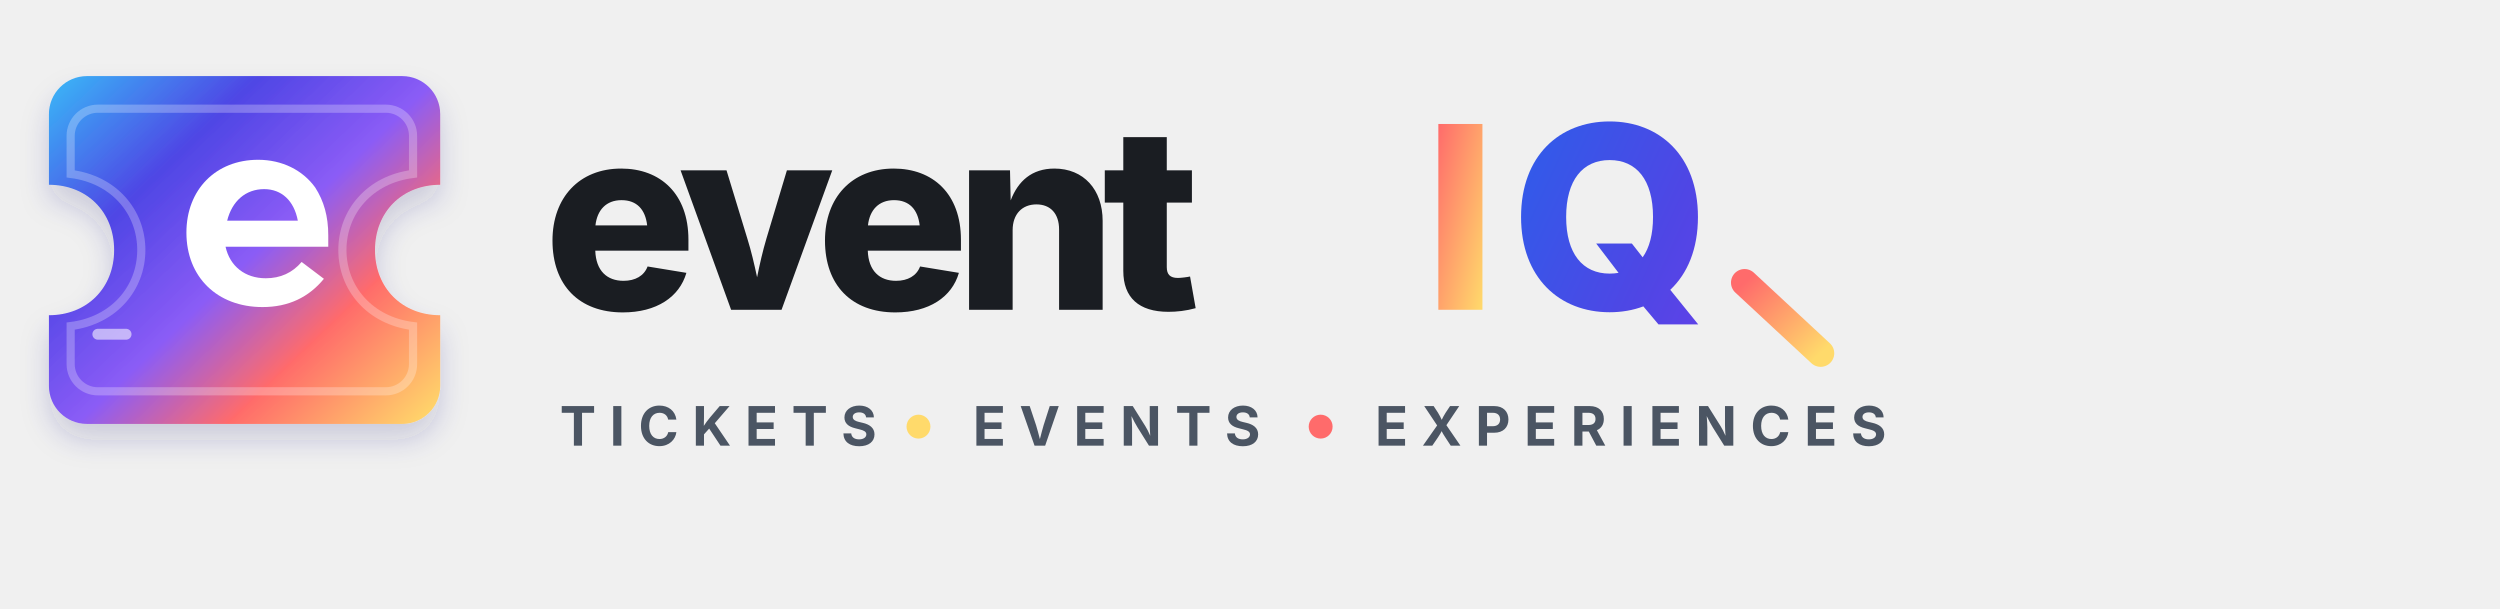
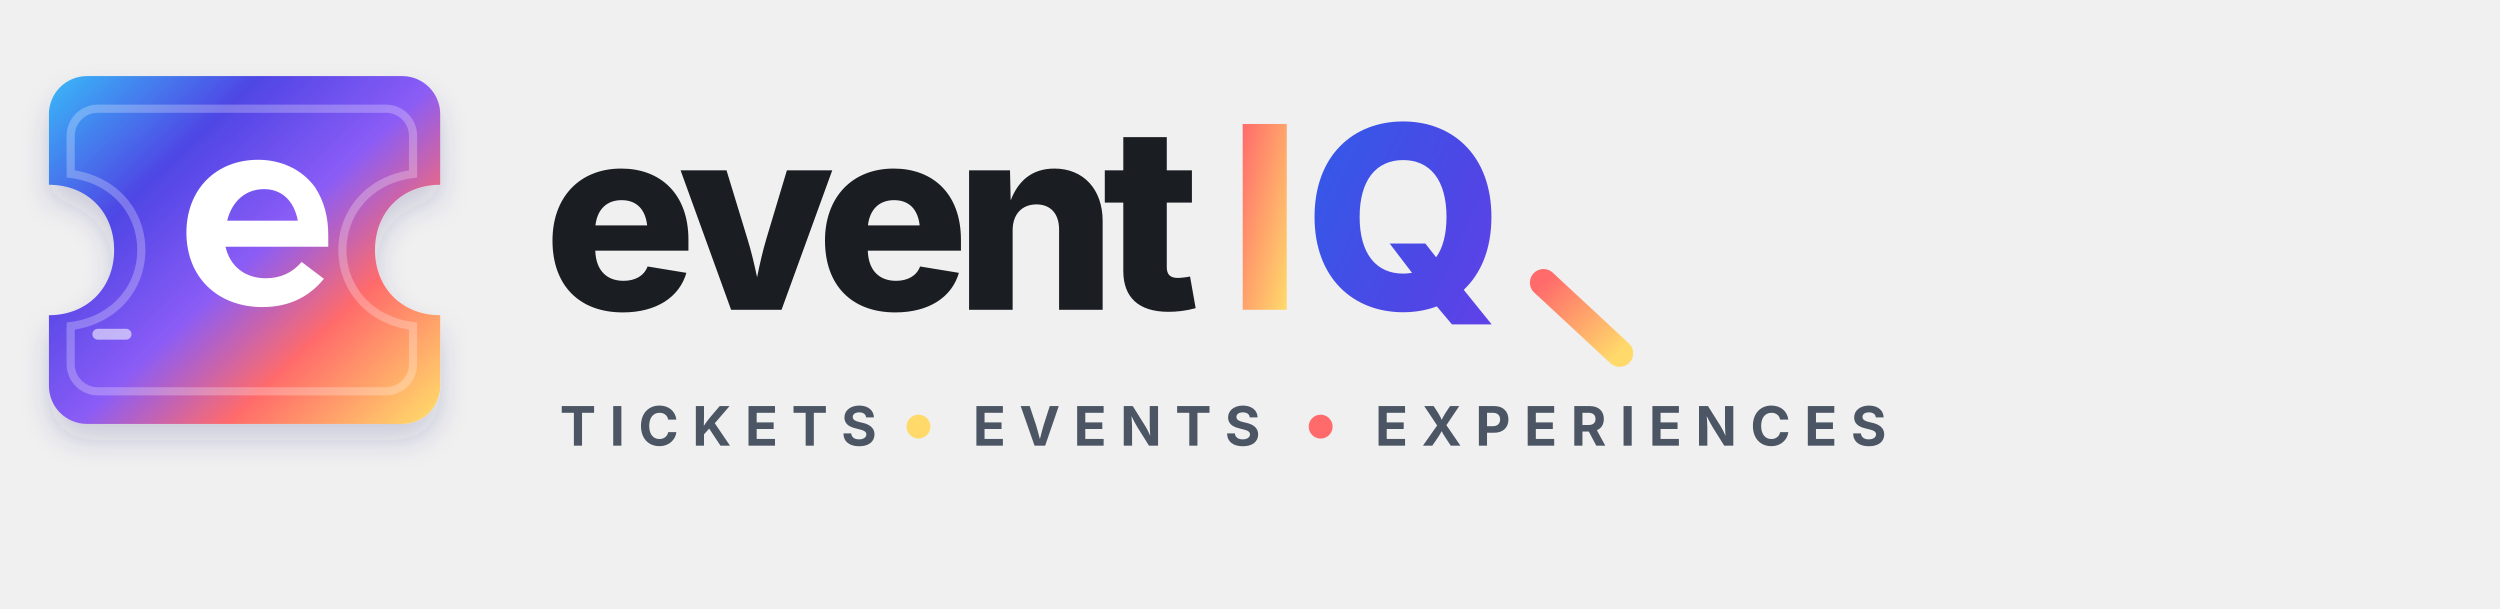
<svg xmlns="http://www.w3.org/2000/svg" viewBox="0 0 460 112" role="img" aria-labelledby="title">
  <defs>
    <linearGradient id="ticket-gradient" x1="12" y1="10" x2="78" y2="79" gradientUnits="userSpaceOnUse">
      <stop stop-color="#38BDF8" />
      <stop offset=".29" stop-color="#4F46E5" />
      <stop offset=".53" stop-color="#8B5CF6" />
      <stop offset=".73" stop-color="#FF6B6B" />
      <stop offset="1" stop-color="#FFDA6B" />
    </linearGradient>
-     <linearGradient id="iq-gradient" x1="268" y1="26" x2="342" y2="60" gradientUnits="userSpaceOnUse">
+     <linearGradient id="iq-gradient" x1="226" y1="26" x2="302" y2="60" gradientUnits="userSpaceOnUse">
      <stop stop-color="#2563EB" />
      <stop offset=".52" stop-color="#4F46E5" />
      <stop offset="1" stop-color="#7C3AED" />
    </linearGradient>
    <linearGradient id="warm-gradient" x1="0" y1="0" x2="1" y2="1">
      <stop stop-color="#FF6B6B" />
      <stop offset="1" stop-color="#FFDA6B" />
    </linearGradient>
    <filter id="ticket-shadow" x="-30%" y="-25%" width="160%" height="170%">
      <feDropShadow dx="0" dy="3" stdDeviation="2.5" flood-color="#312E81" flood-opacity=".18" />
    </filter>
  </defs>
  <g filter="url(#ticket-shadow)">
    <path d="M16 14h58a7 7 0 0 1 7 7v13c-7 0-12 5-12 12s5 12 12 12v13a7 7 0 0 1-7 7H16a7 7 0 0 1-7-7V58c7 0 12-5 12-12s-5-12-12-12V21a7 7 0 0 1 7-7Z" fill="url(#ticket-gradient)" />
    <path d="M18 20h53a5 5 0 0 1 5 5v7c-8 1-13 7-13 14s5 13 13 14v7a5 5 0 0 1-5 5H18a5 5 0 0 1-5-5v-7c8-1 13-7 13-14s-5-13-13-14v-7a5 5 0 0 1 5-5Z" fill="none" stroke="#FFF" stroke-opacity=".26" stroke-width="1.5" />
    <path d="M58 34.5c-2.3-3.2-6.1-5.1-10.5-5.1-7.8 0-13.2 5.5-13.2 13.4 0 8.2 5.7 13.7 14 13.7 4.8 0 8.5-1.8 11.3-5.2l-4.1-3.1c-1.7 2-3.9 3-6.6 3-3.8 0-6.6-2.2-7.4-5.8h18.9v-2.1c0-3.5-.8-6.3-2.4-8.8ZM41.8 40.6c.9-3.6 3.4-5.8 6.8-5.8 3.2 0 5.5 2.1 6.2 5.8H41.8Z" fill="#FFF" />
    <path d="M18 61.5h5.2" stroke="#FFF" stroke-linecap="round" stroke-opacity=".56" stroke-width="2" />
  </g>
  <g font-family="Inter, Avenir Next, Arial, sans-serif" font-weight="800">
    <text x="100" y="57" fill="#1A1D22" font-size="47" letter-spacing="-2.7">event</text>
-     <text x="262" y="57" fill="url(#warm-gradient)" font-size="47" letter-spacing="-2.7">I</text>
-     <text x="278" y="57" fill="url(#iq-gradient)" font-size="47" letter-spacing="-3">Q</text>
-     <path d="m321 52 14 13" stroke="url(#warm-gradient)" stroke-linecap="round" stroke-width="5" />
+     <text x="226" y="57" fill="url(#warm-gradient)" font-size="47" letter-spacing="-2.7">I</text>
+     <text x="240" y="57" fill="url(#iq-gradient)" font-size="47" letter-spacing="-3">Q</text>
+     <path d="m284 52 14 13" stroke="url(#warm-gradient)" stroke-linecap="round" stroke-width="5" />
  </g>
  <g font-family="Inter, Avenir Next, Arial, sans-serif" fill="#4B5563" font-size="10" font-weight="700" letter-spacing="2.5">
    <text x="103" y="82">TICKETS</text>
    <circle cx="169" cy="78.5" r="2.2" fill="#FFDA6B" />
    <text x="179" y="82">EVENTS</text>
    <circle cx="243" cy="78.5" r="2.2" fill="#FF6B6B" />
    <text x="253" y="82">EXPERIENCES</text>
  </g>
</svg>
